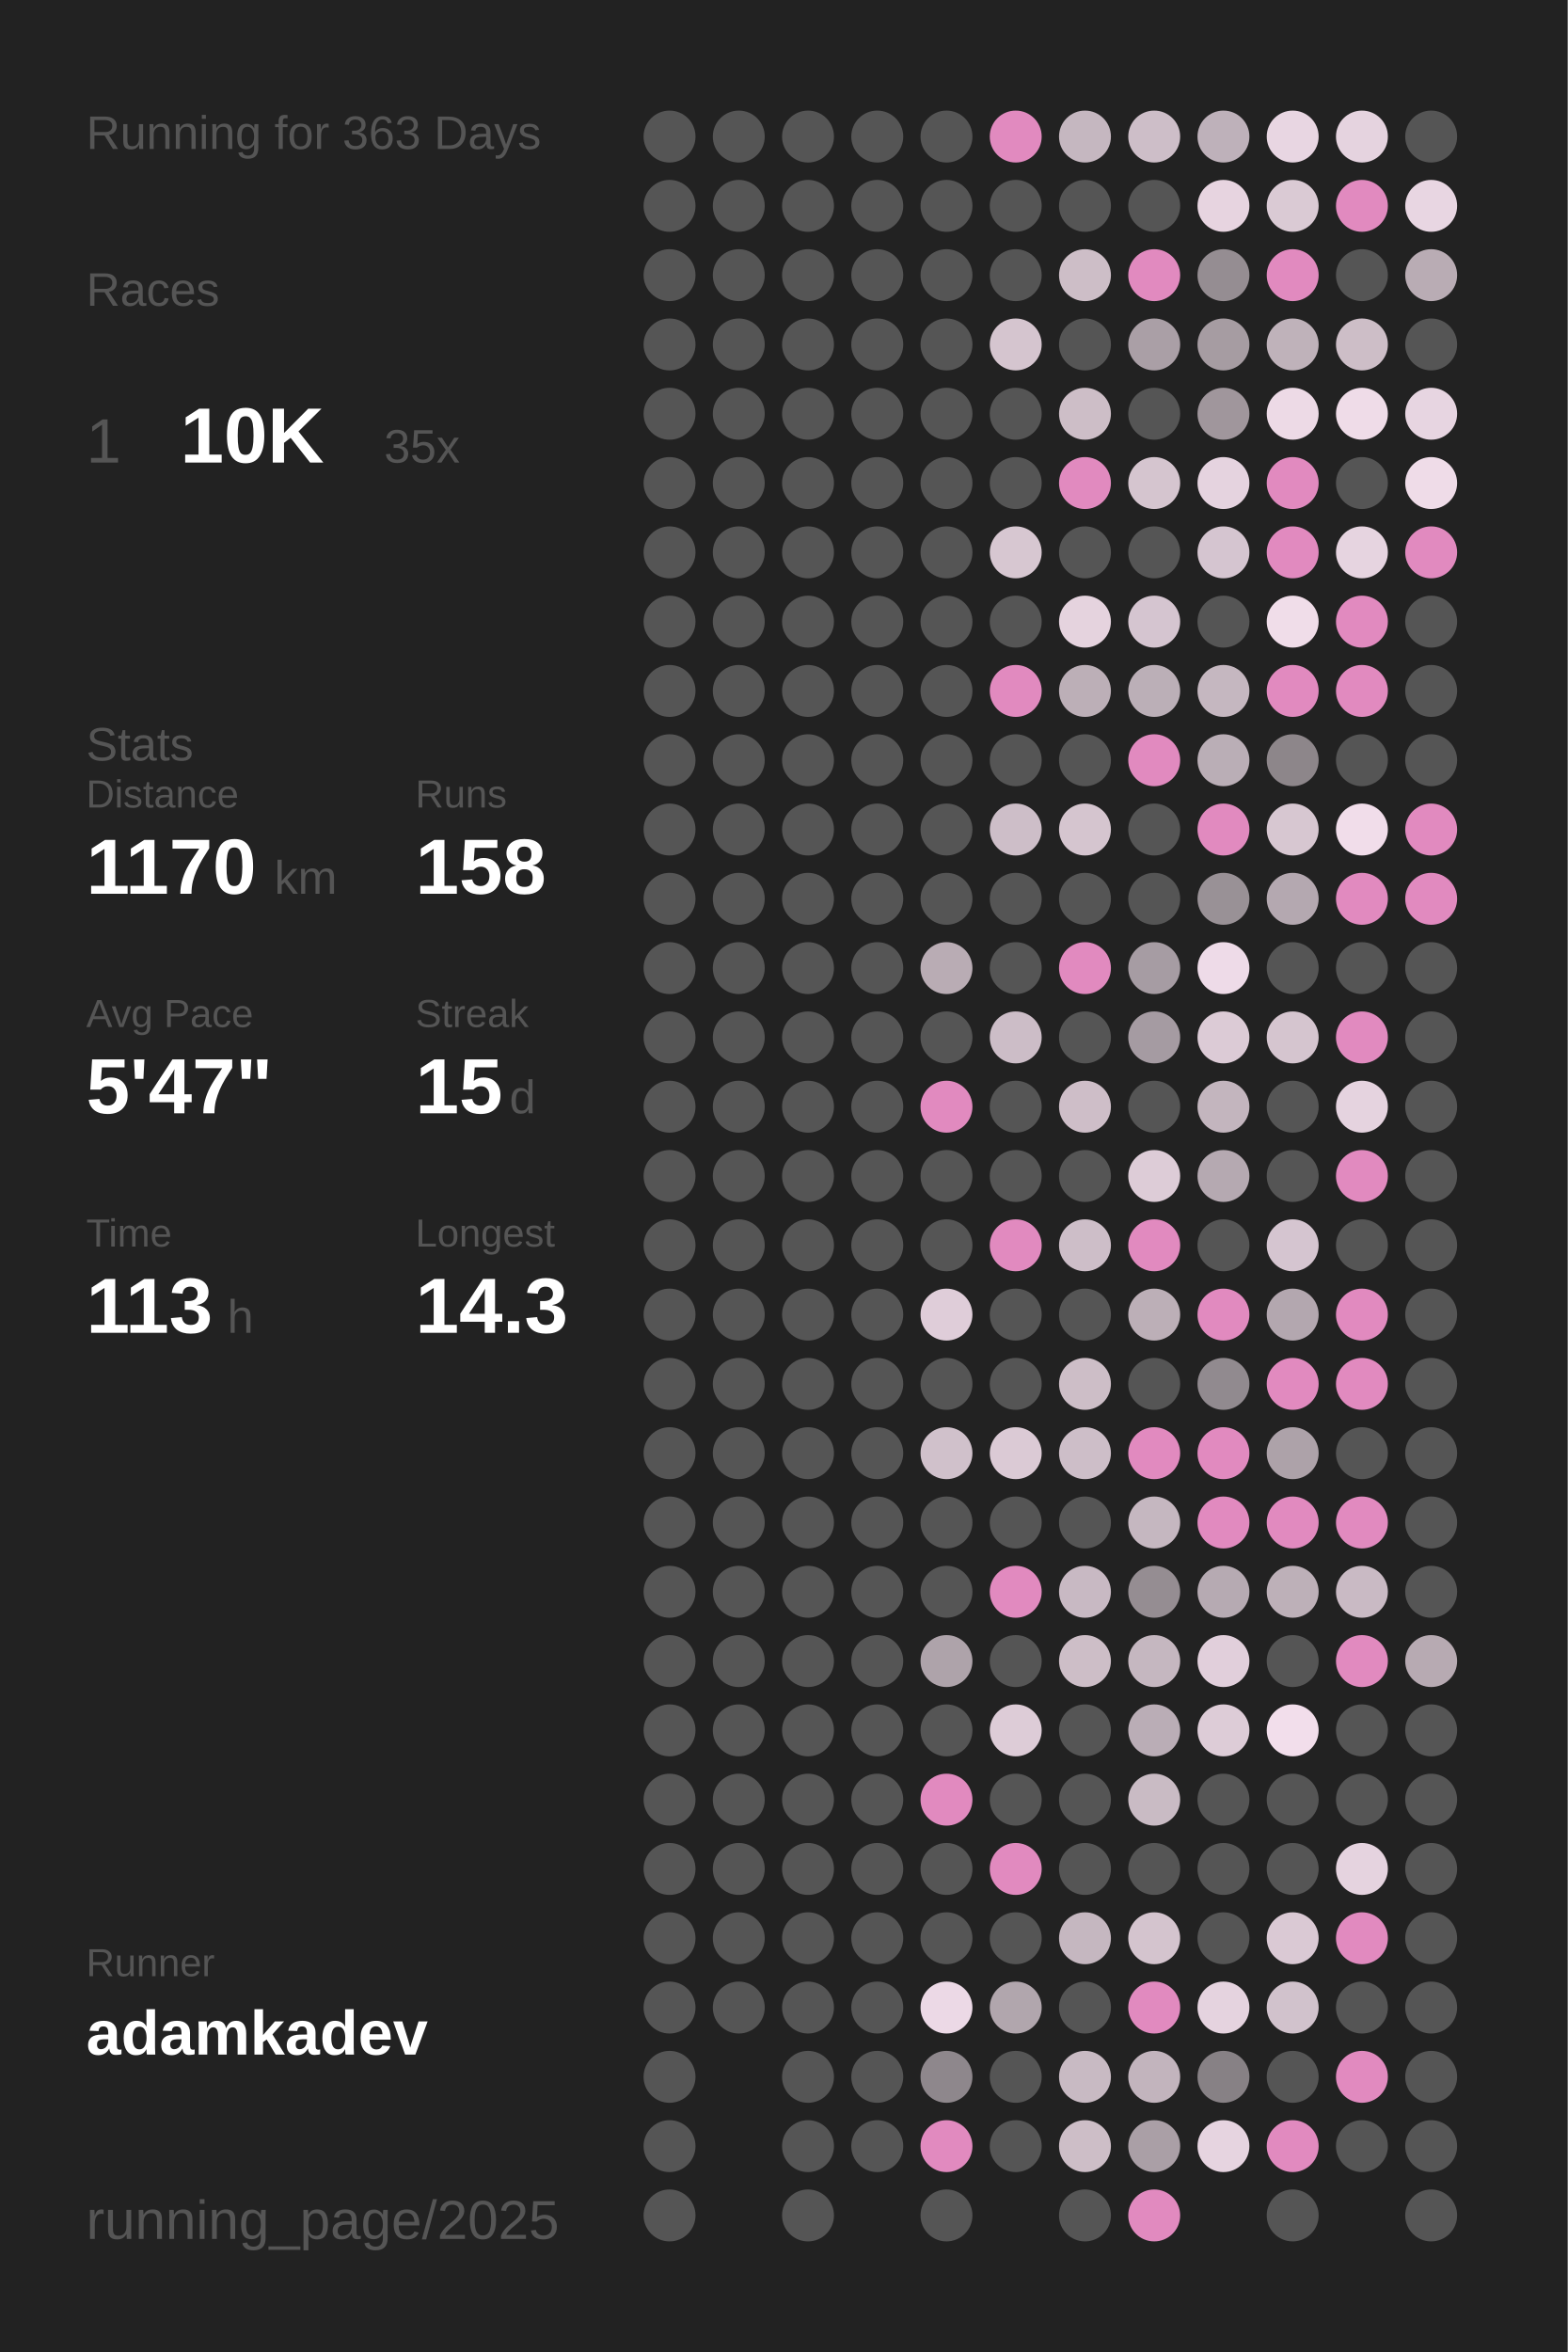
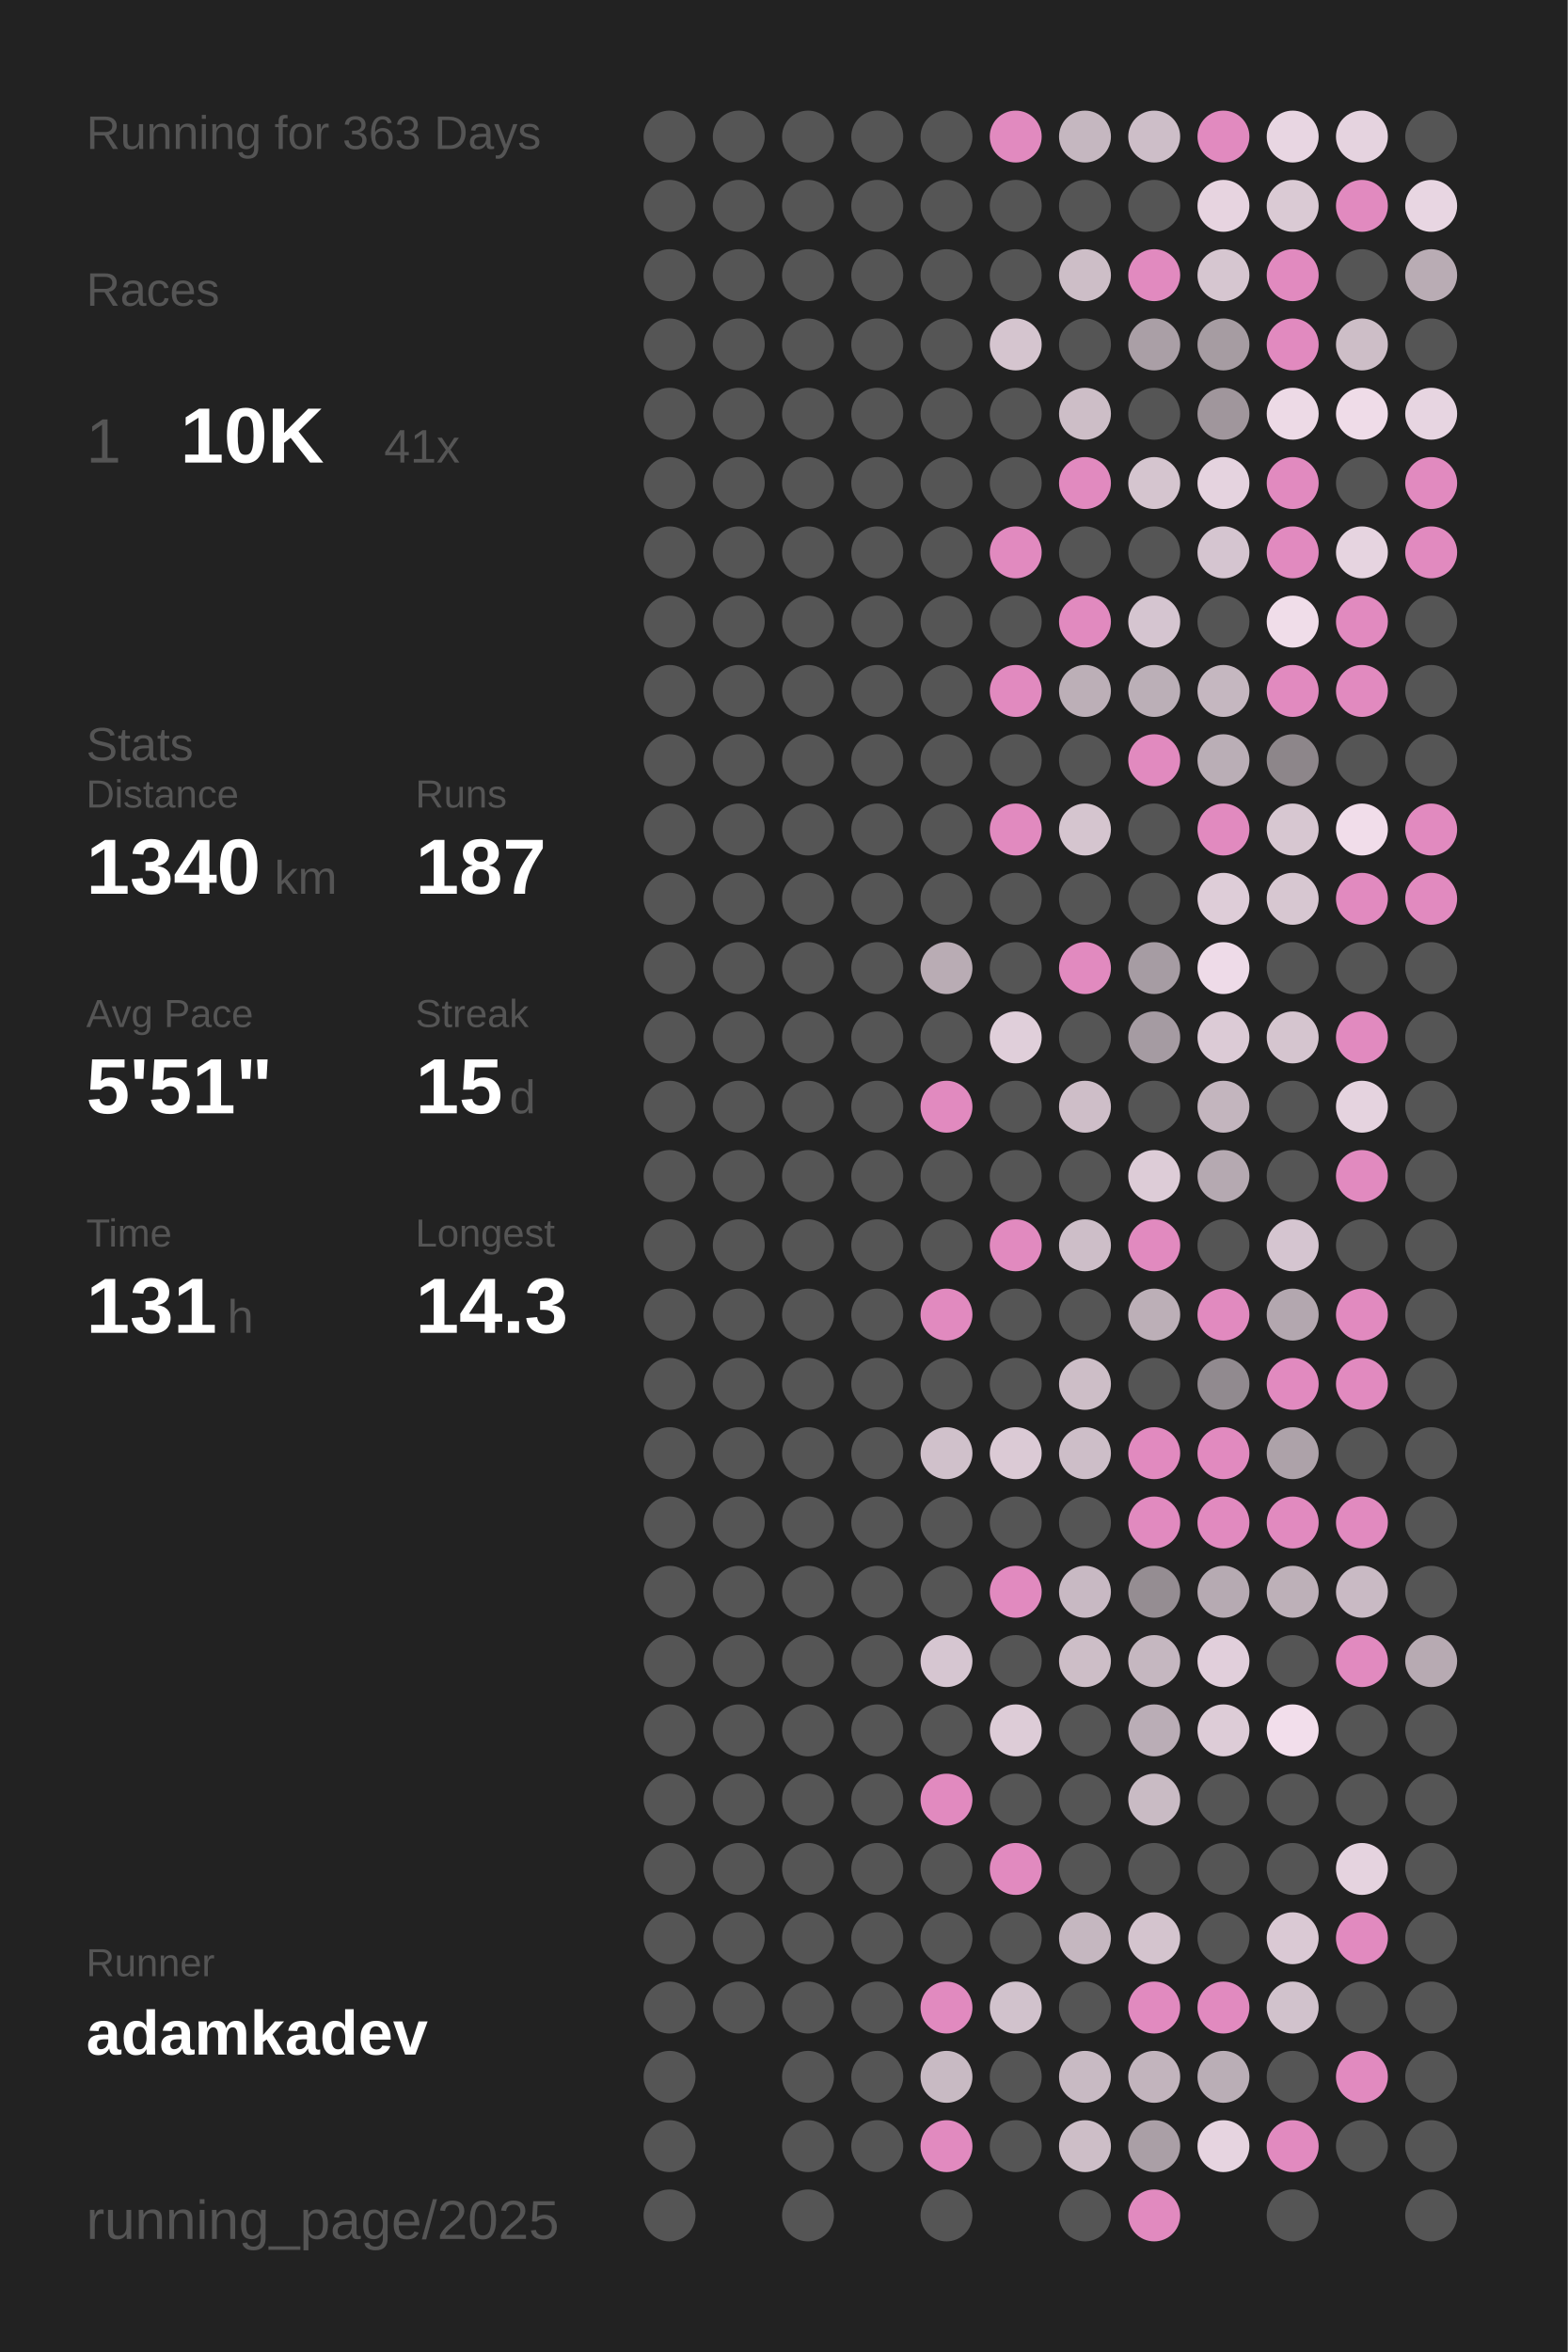
<svg xmlns="http://www.w3.org/2000/svg" baseProfile="full" height="300mm" version="1.1" viewBox="0,0,200,300" width="200mm">
  <defs />
  <rect fill="#222222" height="300" width="200" x="0" y="0" />
  <text fill="#555555" style="font-size:6px; font-family:Arial;" x="11" y="19">Running for 363 Days</text>
  <text fill="#555555" style="font-size:6px; font-family:Arial;" x="11" y="39">Races</text>
  <text fill="#555555" style="font-size:8px; font-family:Arial;" x="11" y="59">1</text>
  <text fill="#FFFFFF" style="font-size:10px; font-family:Arial; font-weight:bold;" x="23" y="59">10K</text>
-   <text fill="#555555" style="font-size:6px; font-family:Arial;" x="49" y="59">35x</text>
+   <text fill="#555555" style="font-size:6px; font-family:Arial;" x="49" y="59">41x</text>
  <text fill="#555555" style="font-size:6px; font-family:Arial;" x="11" y="97">Stats</text>
  <text fill="#555555" style="font-size:5px; font-family:Arial;" x="11" y="103">Distance</text>
-   <text fill="#FFFFFF" style="font-size:10px; font-family:Arial; font-weight:bold;" x="11" y="114">1170</text>
+   <text fill="#FFFFFF" style="font-size:10px; font-family:Arial; font-weight:bold;" x="11" y="114">1340</text>
  <text fill="#555555" style="font-size:6px; font-family:Arial;" x="35" y="114">km</text>
  <text fill="#555555" style="font-size:5px; font-family:Arial;" x="53" y="103">Runs</text>
-   <text fill="#FFFFFF" style="font-size:10px; font-family:Arial; font-weight:bold;" x="53" y="114">158</text>
+   <text fill="#FFFFFF" style="font-size:10px; font-family:Arial; font-weight:bold;" x="53" y="114">187</text>
  <text fill="#555555" style="font-size:5px; font-family:Arial;" x="11" y="131">Avg Pace</text>
-   <text fill="#FFFFFF" style="font-size:10px; font-family:Arial; font-weight:bold;" x="11" y="142">5'47"</text>
+   <text fill="#FFFFFF" style="font-size:10px; font-family:Arial; font-weight:bold;" x="11" y="142">5'51"</text>
  <text fill="#555555" style="font-size:5px; font-family:Arial;" x="53" y="131">Streak</text>
  <text fill="#FFFFFF" style="font-size:10px; font-family:Arial; font-weight:bold;" x="53" y="142">15</text>
  <text fill="#555555" style="font-size:6px; font-family:Arial;" x="65" y="142">d</text>
  <text fill="#555555" style="font-size:5px; font-family:Arial;" x="11" y="159">Time</text>
-   <text fill="#FFFFFF" style="font-size:10px; font-family:Arial; font-weight:bold;" x="11" y="170">113</text>
+   <text fill="#FFFFFF" style="font-size:10px; font-family:Arial; font-weight:bold;" x="11" y="170">131</text>
  <text fill="#555555" style="font-size:6px; font-family:Arial;" x="29" y="170">h</text>
  <text fill="#555555" style="font-size:5px; font-family:Arial;" x="53" y="159">Longest</text>
  <text fill="#FFFFFF" style="font-size:10px; font-family:Arial; font-weight:bold;" x="53" y="170">14.3</text>
  <text fill="#555555" style="font-size:5px; font-family:Arial;" x="11" y="252.065">Runner</text>
  <text fill="#FFFFFF" style="font-size:8px; font-family:Arial; font-weight:bold;" x="11" y="262.065">adamkadev</text>
  <text fill="#555555" style="font-size:7px; font-family:Arial;" x="11" y="285.581">running_page/2025</text>
  <circle cx="85.417" cy="17.419" fill="#555555" r="3.312" />
  <circle cx="85.417" cy="26.258" fill="#555555" r="3.312" />
  <circle cx="85.417" cy="35.097" fill="#555555" r="3.312" />
  <circle cx="85.417" cy="43.935" fill="#555555" r="3.312" />
  <circle cx="85.417" cy="52.774" fill="#555555" r="3.312" />
  <circle cx="85.417" cy="61.613" fill="#555555" r="3.312" />
  <circle cx="85.417" cy="70.452" fill="#555555" r="3.312" />
  <circle cx="85.417" cy="79.29" fill="#555555" r="3.312" />
  <circle cx="85.417" cy="88.129" fill="#555555" r="3.312" />
  <circle cx="85.417" cy="96.968" fill="#555555" r="3.312" />
  <circle cx="85.417" cy="105.806" fill="#555555" r="3.312" />
  <circle cx="85.417" cy="114.645" fill="#555555" r="3.312" />
  <circle cx="85.417" cy="123.484" fill="#555555" r="3.312" />
  <circle cx="85.417" cy="132.323" fill="#555555" r="3.312" />
  <circle cx="85.417" cy="141.161" fill="#555555" r="3.312" />
  <circle cx="85.417" cy="150" fill="#555555" r="3.312" />
  <circle cx="85.417" cy="158.839" fill="#555555" r="3.312" />
  <circle cx="85.417" cy="167.677" fill="#555555" r="3.312" />
  <circle cx="85.417" cy="176.516" fill="#555555" r="3.312" />
  <circle cx="85.417" cy="185.355" fill="#555555" r="3.312" />
  <circle cx="85.417" cy="194.194" fill="#555555" r="3.312" />
  <circle cx="85.417" cy="203.032" fill="#555555" r="3.312" />
  <circle cx="85.417" cy="211.871" fill="#555555" r="3.312" />
  <circle cx="85.417" cy="220.71" fill="#555555" r="3.312" />
  <circle cx="85.417" cy="229.548" fill="#555555" r="3.312" />
  <circle cx="85.417" cy="238.387" fill="#555555" r="3.312" />
  <circle cx="85.417" cy="247.226" fill="#555555" r="3.312" />
  <circle cx="85.417" cy="256.065" fill="#555555" r="3.312" />
  <circle cx="85.417" cy="264.903" fill="#555555" r="3.312" />
  <circle cx="85.417" cy="273.742" fill="#555555" r="3.312" />
  <circle cx="85.417" cy="282.581" fill="#555555" r="3.312" />
  <circle cx="94.25" cy="17.419" fill="#555555" r="3.312" />
  <circle cx="94.25" cy="26.258" fill="#555555" r="3.312" />
  <circle cx="94.25" cy="35.097" fill="#555555" r="3.312" />
  <circle cx="94.25" cy="43.935" fill="#555555" r="3.312" />
  <circle cx="94.25" cy="52.774" fill="#555555" r="3.312" />
  <circle cx="94.25" cy="61.613" fill="#555555" r="3.312" />
  <circle cx="94.25" cy="70.452" fill="#555555" r="3.312" />
  <circle cx="94.25" cy="79.29" fill="#555555" r="3.312" />
  <circle cx="94.25" cy="88.129" fill="#555555" r="3.312" />
  <circle cx="94.25" cy="96.968" fill="#555555" r="3.312" />
  <circle cx="94.25" cy="105.806" fill="#555555" r="3.312" />
  <circle cx="94.25" cy="114.645" fill="#555555" r="3.312" />
  <circle cx="94.25" cy="123.484" fill="#555555" r="3.312" />
  <circle cx="94.25" cy="132.323" fill="#555555" r="3.312" />
  <circle cx="94.25" cy="141.161" fill="#555555" r="3.312" />
  <circle cx="94.25" cy="150" fill="#555555" r="3.312" />
  <circle cx="94.25" cy="158.839" fill="#555555" r="3.312" />
  <circle cx="94.25" cy="167.677" fill="#555555" r="3.312" />
  <circle cx="94.25" cy="176.516" fill="#555555" r="3.312" />
  <circle cx="94.25" cy="185.355" fill="#555555" r="3.312" />
  <circle cx="94.25" cy="194.194" fill="#555555" r="3.312" />
  <circle cx="94.25" cy="203.032" fill="#555555" r="3.312" />
  <circle cx="94.25" cy="211.871" fill="#555555" r="3.312" />
  <circle cx="94.25" cy="220.71" fill="#555555" r="3.312" />
  <circle cx="94.25" cy="229.548" fill="#555555" r="3.312" />
  <circle cx="94.25" cy="238.387" fill="#555555" r="3.312" />
  <circle cx="94.25" cy="247.226" fill="#555555" r="3.312" />
  <circle cx="94.25" cy="256.065" fill="#555555" r="3.312" />
  <circle cx="103.083" cy="17.419" fill="#555555" r="3.312" />
  <circle cx="103.083" cy="26.258" fill="#555555" r="3.312" />
  <circle cx="103.083" cy="35.097" fill="#555555" r="3.312" />
  <circle cx="103.083" cy="43.935" fill="#555555" r="3.312" />
  <circle cx="103.083" cy="52.774" fill="#555555" r="3.312" />
  <circle cx="103.083" cy="61.613" fill="#555555" r="3.312" />
  <circle cx="103.083" cy="70.452" fill="#555555" r="3.312" />
  <circle cx="103.083" cy="79.29" fill="#555555" r="3.312" />
  <circle cx="103.083" cy="88.129" fill="#555555" r="3.312" />
  <circle cx="103.083" cy="96.968" fill="#555555" r="3.312" />
  <circle cx="103.083" cy="105.806" fill="#555555" r="3.312" />
  <circle cx="103.083" cy="114.645" fill="#555555" r="3.312" />
  <circle cx="103.083" cy="123.484" fill="#555555" r="3.312" />
  <circle cx="103.083" cy="132.323" fill="#555555" r="3.312" />
  <circle cx="103.083" cy="141.161" fill="#555555" r="3.312" />
  <circle cx="103.083" cy="150" fill="#555555" r="3.312" />
  <circle cx="103.083" cy="158.839" fill="#555555" r="3.312" />
  <circle cx="103.083" cy="167.677" fill="#555555" r="3.312" />
  <circle cx="103.083" cy="176.516" fill="#555555" r="3.312" />
  <circle cx="103.083" cy="185.355" fill="#555555" r="3.312" />
  <circle cx="103.083" cy="194.194" fill="#555555" r="3.312" />
  <circle cx="103.083" cy="203.032" fill="#555555" r="3.312" />
  <circle cx="103.083" cy="211.871" fill="#555555" r="3.312" />
  <circle cx="103.083" cy="220.71" fill="#555555" r="3.312" />
  <circle cx="103.083" cy="229.548" fill="#555555" r="3.312" />
  <circle cx="103.083" cy="238.387" fill="#555555" r="3.312" />
  <circle cx="103.083" cy="247.226" fill="#555555" r="3.312" />
  <circle cx="103.083" cy="256.065" fill="#555555" r="3.312" />
  <circle cx="103.083" cy="264.903" fill="#555555" r="3.312" />
  <circle cx="103.083" cy="273.742" fill="#555555" r="3.312" />
  <circle cx="103.083" cy="282.581" fill="#555555" r="3.312" />
  <circle cx="111.917" cy="17.419" fill="#555555" r="3.312" />
  <circle cx="111.917" cy="26.258" fill="#555555" r="3.312" />
  <circle cx="111.917" cy="35.097" fill="#555555" r="3.312" />
  <circle cx="111.917" cy="43.935" fill="#555555" r="3.312" />
  <circle cx="111.917" cy="52.774" fill="#555555" r="3.312" />
  <circle cx="111.917" cy="61.613" fill="#555555" r="3.312" />
  <circle cx="111.917" cy="70.452" fill="#555555" r="3.312" />
  <circle cx="111.917" cy="79.29" fill="#555555" r="3.312" />
  <circle cx="111.917" cy="88.129" fill="#555555" r="3.312" />
  <circle cx="111.917" cy="96.968" fill="#555555" r="3.312" />
  <circle cx="111.917" cy="105.806" fill="#555555" r="3.312" />
  <circle cx="111.917" cy="114.645" fill="#555555" r="3.312" />
  <circle cx="111.917" cy="123.484" fill="#555555" r="3.312" />
  <circle cx="111.917" cy="132.323" fill="#555555" r="3.312" />
  <circle cx="111.917" cy="141.161" fill="#555555" r="3.312" />
  <circle cx="111.917" cy="150" fill="#555555" r="3.312" />
  <circle cx="111.917" cy="158.839" fill="#555555" r="3.312" />
  <circle cx="111.917" cy="167.677" fill="#555555" r="3.312" />
  <circle cx="111.917" cy="176.516" fill="#555555" r="3.312" />
  <circle cx="111.917" cy="185.355" fill="#555555" r="3.312" />
  <circle cx="111.917" cy="194.194" fill="#555555" r="3.312" />
  <circle cx="111.917" cy="203.032" fill="#555555" r="3.312" />
  <circle cx="111.917" cy="211.871" fill="#555555" r="3.312" />
  <circle cx="111.917" cy="220.71" fill="#555555" r="3.312" />
  <circle cx="111.917" cy="229.548" fill="#555555" r="3.312" />
  <circle cx="111.917" cy="238.387" fill="#555555" r="3.312" />
  <circle cx="111.917" cy="247.226" fill="#555555" r="3.312" />
  <circle cx="111.917" cy="256.065" fill="#555555" r="3.312" />
  <circle cx="111.917" cy="264.903" fill="#555555" r="3.312" />
  <circle cx="111.917" cy="273.742" fill="#555555" r="3.312" />
  <circle cx="120.75" cy="17.419" fill="#555555" r="3.312" />
  <circle cx="120.75" cy="26.258" fill="#555555" r="3.312" />
  <circle cx="120.75" cy="35.097" fill="#555555" r="3.312" />
  <circle cx="120.75" cy="43.935" fill="#555555" r="3.312" />
  <circle cx="120.75" cy="52.774" fill="#555555" r="3.312" />
  <circle cx="120.75" cy="61.613" fill="#555555" r="3.312" />
  <circle cx="120.75" cy="70.452" fill="#555555" r="3.312" />
  <circle cx="120.75" cy="79.29" fill="#555555" r="3.312" />
  <circle cx="120.75" cy="88.129" fill="#555555" r="3.312" />
  <circle cx="120.75" cy="96.968" fill="#555555" r="3.312" />
  <circle cx="120.75" cy="105.806" fill="#555555" r="3.312" />
  <circle cx="120.75" cy="114.645" fill="#555555" r="3.312" />
  <circle cx="120.75" cy="123.484" fill="#b9acb4" r="3.312" />
  <circle cx="120.75" cy="132.323" fill="#555555" r="3.312" />
  <circle cx="120.75" cy="141.161" fill="#E18ABF" r="3.312" />
  <circle cx="120.75" cy="150" fill="#555555" r="3.312" />
  <circle cx="120.75" cy="158.839" fill="#555555" r="3.312" />
-   <circle cx="120.75" cy="167.677" fill="#dfcdd9" r="3.312" />
+   <circle cx="120.75" cy="167.677" fill="#E18ABF" r="3.312" />
  <circle cx="120.75" cy="176.516" fill="#555555" r="3.312" />
  <circle cx="120.75" cy="185.355" fill="#d0c1cb" r="3.312" />
  <circle cx="120.75" cy="194.194" fill="#555555" r="3.312" />
  <circle cx="120.75" cy="203.032" fill="#555555" r="3.312" />
-   <circle cx="120.75" cy="211.871" fill="#aea3aa" r="3.312" />
+   <circle cx="120.75" cy="211.871" fill="#d6c6d1" r="3.312" />
  <circle cx="120.75" cy="220.71" fill="#555555" r="3.312" />
  <circle cx="120.75" cy="229.548" fill="#E18ABF" r="3.312" />
  <circle cx="120.75" cy="238.387" fill="#555555" r="3.312" />
  <circle cx="120.75" cy="247.226" fill="#555555" r="3.312" />
-   <circle cx="120.75" cy="256.065" fill="#ecd9e6" r="3.312" />
-   <circle cx="120.75" cy="264.903" fill="#8e878c" r="3.312" />
+   <circle cx="120.75" cy="256.065" fill="#E18ABF" r="3.312" />
+   <circle cx="120.75" cy="264.903" fill="#c8bac3" r="3.312" />
  <circle cx="120.75" cy="273.742" fill="#E18ABF" r="3.312" />
  <circle cx="120.75" cy="282.581" fill="#555555" r="3.312" />
  <circle cx="129.583" cy="17.419" fill="#E18ABF" r="3.312" />
  <circle cx="129.583" cy="26.258" fill="#555555" r="3.312" />
  <circle cx="129.583" cy="35.097" fill="#555555" r="3.312" />
  <circle cx="129.583" cy="43.935" fill="#d5c5cf" r="3.312" />
  <circle cx="129.583" cy="52.774" fill="#555555" r="3.312" />
  <circle cx="129.583" cy="61.613" fill="#555555" r="3.312" />
-   <circle cx="129.583" cy="70.452" fill="#d7c7d1" r="3.312" />
+   <circle cx="129.583" cy="70.452" fill="#E18ABF" r="3.312" />
  <circle cx="129.583" cy="79.29" fill="#555555" r="3.312" />
  <circle cx="129.583" cy="88.129" fill="#E18ABF" r="3.312" />
  <circle cx="129.583" cy="96.968" fill="#555555" r="3.312" />
-   <circle cx="129.583" cy="105.806" fill="#cdbec8" r="3.312" />
+   <circle cx="129.583" cy="105.806" fill="#E18ABF" r="3.312" />
  <circle cx="129.583" cy="114.645" fill="#555555" r="3.312" />
  <circle cx="129.583" cy="123.484" fill="#555555" r="3.312" />
-   <circle cx="129.583" cy="132.323" fill="#ccbdc7" r="3.312" />
+   <circle cx="129.583" cy="132.323" fill="#e0cfda" r="3.312" />
  <circle cx="129.583" cy="141.161" fill="#555555" r="3.312" />
  <circle cx="129.583" cy="150" fill="#555555" r="3.312" />
  <circle cx="129.583" cy="158.839" fill="#E18ABF" r="3.312" />
  <circle cx="129.583" cy="167.677" fill="#555555" r="3.312" />
  <circle cx="129.583" cy="176.516" fill="#555555" r="3.312" />
  <circle cx="129.583" cy="185.355" fill="#dbcad5" r="3.312" />
  <circle cx="129.583" cy="194.194" fill="#555555" r="3.312" />
  <circle cx="129.583" cy="203.032" fill="#E18ABF" r="3.312" />
  <circle cx="129.583" cy="211.871" fill="#555555" r="3.312" />
  <circle cx="129.583" cy="220.71" fill="#ddccd7" r="3.312" />
  <circle cx="129.583" cy="229.548" fill="#555555" r="3.312" />
  <circle cx="129.583" cy="238.387" fill="#E18ABF" r="3.312" />
  <circle cx="129.583" cy="247.226" fill="#555555" r="3.312" />
-   <circle cx="129.583" cy="256.065" fill="#b1a6ad" r="3.312" />
+   <circle cx="129.583" cy="256.065" fill="#d1c2cc" r="3.312" />
  <circle cx="129.583" cy="264.903" fill="#555555" r="3.312" />
  <circle cx="129.583" cy="273.742" fill="#555555" r="3.312" />
  <circle cx="138.417" cy="17.419" fill="#c5b7c0" r="3.312" />
  <circle cx="138.417" cy="26.258" fill="#555555" r="3.312" />
  <circle cx="138.417" cy="35.097" fill="#cdbec7" r="3.312" />
  <circle cx="138.417" cy="43.935" fill="#555555" r="3.312" />
  <circle cx="138.417" cy="52.774" fill="#cdbec7" r="3.312" />
  <circle cx="138.417" cy="61.613" fill="#E18ABF" r="3.312" />
  <circle cx="138.417" cy="70.452" fill="#555555" r="3.312" />
-   <circle cx="138.417" cy="79.29" fill="#e5d3de" r="3.312" />
+   <circle cx="138.417" cy="79.29" fill="#E18ABF" r="3.312" />
  <circle cx="138.417" cy="88.129" fill="#bcafb7" r="3.312" />
  <circle cx="138.417" cy="96.968" fill="#555555" r="3.312" />
  <circle cx="138.417" cy="105.806" fill="#d5c5cf" r="3.312" />
  <circle cx="138.417" cy="114.645" fill="#555555" r="3.312" />
  <circle cx="138.417" cy="123.484" fill="#E18ABF" r="3.312" />
  <circle cx="138.417" cy="132.323" fill="#555555" r="3.312" />
  <circle cx="138.417" cy="141.161" fill="#cebec8" r="3.312" />
  <circle cx="138.417" cy="150" fill="#555555" r="3.312" />
  <circle cx="138.417" cy="158.839" fill="#cdbec8" r="3.312" />
  <circle cx="138.417" cy="167.677" fill="#555555" r="3.312" />
  <circle cx="138.417" cy="176.516" fill="#cdbec7" r="3.312" />
  <circle cx="138.417" cy="185.355" fill="#cdbec8" r="3.312" />
  <circle cx="138.417" cy="194.194" fill="#555555" r="3.312" />
  <circle cx="138.417" cy="203.032" fill="#c8b9c3" r="3.312" />
  <circle cx="138.417" cy="211.871" fill="#cdbec7" r="3.312" />
  <circle cx="138.417" cy="220.71" fill="#555555" r="3.312" />
  <circle cx="138.417" cy="229.548" fill="#555555" r="3.312" />
  <circle cx="138.417" cy="238.387" fill="#555555" r="3.312" />
  <circle cx="138.417" cy="247.226" fill="#c5b7c0" r="3.312" />
  <circle cx="138.417" cy="256.065" fill="#555555" r="3.312" />
  <circle cx="138.417" cy="264.903" fill="#c8bac3" r="3.312" />
  <circle cx="138.417" cy="273.742" fill="#cdbec7" r="3.312" />
  <circle cx="138.417" cy="282.581" fill="#555555" r="3.312" />
  <circle cx="147.25" cy="17.419" fill="#cdbec8" r="3.312" />
  <circle cx="147.25" cy="26.258" fill="#555555" r="3.312" />
  <circle cx="147.25" cy="35.097" fill="#E18ABF" r="3.312" />
  <circle cx="147.25" cy="43.935" fill="#aa9fa6" r="3.312" />
  <circle cx="147.25" cy="52.774" fill="#555555" r="3.312" />
  <circle cx="147.25" cy="61.613" fill="#d5c5cf" r="3.312" />
  <circle cx="147.25" cy="70.452" fill="#555555" r="3.312" />
  <circle cx="147.25" cy="79.29" fill="#d5c5d0" r="3.312" />
  <circle cx="147.25" cy="88.129" fill="#bbafb7" r="3.312" />
  <circle cx="147.25" cy="96.968" fill="#E18ABF" r="3.312" />
  <circle cx="147.25" cy="105.806" fill="#555555" r="3.312" />
  <circle cx="147.25" cy="114.645" fill="#555555" r="3.312" />
  <circle cx="147.25" cy="123.484" fill="#a69ca3" r="3.312" />
  <circle cx="147.25" cy="132.323" fill="#a59ba2" r="3.312" />
  <circle cx="147.25" cy="141.161" fill="#555555" r="3.312" />
  <circle cx="147.25" cy="150" fill="#ddccd7" r="3.312" />
  <circle cx="147.25" cy="158.839" fill="#E18ABF" r="3.312" />
  <circle cx="147.25" cy="167.677" fill="#bcafb7" r="3.312" />
  <circle cx="147.25" cy="176.516" fill="#555555" r="3.312" />
  <circle cx="147.25" cy="185.355" fill="#E18ABF" r="3.312" />
-   <circle cx="147.25" cy="194.194" fill="#c5b7c0" r="3.312" />
+   <circle cx="147.25" cy="194.194" fill="#E18ABF" r="3.312" />
  <circle cx="147.25" cy="203.032" fill="#958d92" r="3.312" />
  <circle cx="147.25" cy="211.871" fill="#c5b7c0" r="3.312" />
  <circle cx="147.25" cy="220.71" fill="#baadb6" r="3.312" />
  <circle cx="147.25" cy="229.548" fill="#c9bbc4" r="3.312" />
  <circle cx="147.25" cy="238.387" fill="#555555" r="3.312" />
  <circle cx="147.25" cy="247.226" fill="#d4c4ce" r="3.312" />
  <circle cx="147.25" cy="256.065" fill="#E18ABF" r="3.312" />
  <circle cx="147.25" cy="264.903" fill="#c2b4bd" r="3.312" />
  <circle cx="147.25" cy="273.742" fill="#aa9fa6" r="3.312" />
  <circle cx="147.25" cy="282.581" fill="#E18ABF" r="3.312" />
-   <circle cx="156.083" cy="17.419" fill="#beb1ba" r="3.312" />
+   <circle cx="156.083" cy="17.419" fill="#E18ABF" r="3.312" />
  <circle cx="156.083" cy="26.258" fill="#e7d4e0" r="3.312" />
-   <circle cx="156.083" cy="35.097" fill="#958d92" r="3.312" />
+   <circle cx="156.083" cy="35.097" fill="#d6c6d0" r="3.312" />
  <circle cx="156.083" cy="43.935" fill="#a69ca2" r="3.312" />
  <circle cx="156.083" cy="52.774" fill="#a0969c" r="3.312" />
  <circle cx="156.083" cy="61.613" fill="#e5d3df" r="3.312" />
  <circle cx="156.083" cy="70.452" fill="#d5c5d0" r="3.312" />
  <circle cx="156.083" cy="79.29" fill="#555555" r="3.312" />
  <circle cx="156.083" cy="88.129" fill="#c5b7c0" r="3.312" />
  <circle cx="156.083" cy="96.968" fill="#baaeb6" r="3.312" />
  <circle cx="156.083" cy="105.806" fill="#E18ABF" r="3.312" />
-   <circle cx="156.083" cy="114.645" fill="#999196" r="3.312" />
+   <circle cx="156.083" cy="114.645" fill="#decdd8" r="3.312" />
  <circle cx="156.083" cy="123.484" fill="#eedbe8" r="3.312" />
  <circle cx="156.083" cy="132.323" fill="#dccbd6" r="3.312" />
  <circle cx="156.083" cy="141.161" fill="#c3b5be" r="3.312" />
  <circle cx="156.083" cy="150" fill="#b5a9b1" r="3.312" />
  <circle cx="156.083" cy="158.839" fill="#555555" r="3.312" />
  <circle cx="156.083" cy="167.677" fill="#E18ABF" r="3.312" />
  <circle cx="156.083" cy="176.516" fill="#918a8f" r="3.312" />
  <circle cx="156.083" cy="185.355" fill="#E18ABF" r="3.312" />
  <circle cx="156.083" cy="194.194" fill="#E18ABF" r="3.312" />
  <circle cx="156.083" cy="203.032" fill="#b6aab2" r="3.312" />
  <circle cx="156.083" cy="211.871" fill="#e1cfdb" r="3.312" />
  <circle cx="156.083" cy="220.71" fill="#ddccd7" r="3.312" />
  <circle cx="156.083" cy="229.548" fill="#555555" r="3.312" />
  <circle cx="156.083" cy="238.387" fill="#555555" r="3.312" />
  <circle cx="156.083" cy="247.226" fill="#555555" r="3.312" />
-   <circle cx="156.083" cy="256.065" fill="#e5d3df" r="3.312" />
-   <circle cx="156.083" cy="264.903" fill="#878185" r="3.312" />
+   <circle cx="156.083" cy="256.065" fill="#E18ABF" r="3.312" />
+   <circle cx="156.083" cy="264.903" fill="#baaeb6" r="3.312" />
  <circle cx="156.083" cy="273.742" fill="#e6d4e0" r="3.312" />
  <circle cx="164.917" cy="17.419" fill="#e8d6e2" r="3.312" />
  <circle cx="164.917" cy="26.258" fill="#dacad4" r="3.312" />
  <circle cx="164.917" cy="35.097" fill="#E18ABF" r="3.312" />
-   <circle cx="164.917" cy="43.935" fill="#bfb2ba" r="3.312" />
+   <circle cx="164.917" cy="43.935" fill="#E18ABF" r="3.312" />
  <circle cx="164.917" cy="52.774" fill="#eddae6" r="3.312" />
  <circle cx="164.917" cy="61.613" fill="#E18ABF" r="3.312" />
  <circle cx="164.917" cy="70.452" fill="#E18ABF" r="3.312" />
  <circle cx="164.917" cy="79.29" fill="#f0dde9" r="3.312" />
  <circle cx="164.917" cy="88.129" fill="#E18ABF" r="3.312" />
  <circle cx="164.917" cy="96.968" fill="#8d868a" r="3.312" />
  <circle cx="164.917" cy="105.806" fill="#d7c7d1" r="3.312" />
-   <circle cx="164.917" cy="114.645" fill="#b4a8b0" r="3.312" />
+   <circle cx="164.917" cy="114.645" fill="#d7c7d1" r="3.312" />
  <circle cx="164.917" cy="123.484" fill="#555555" r="3.312" />
  <circle cx="164.917" cy="132.323" fill="#d5c5cf" r="3.312" />
  <circle cx="164.917" cy="141.161" fill="#555555" r="3.312" />
  <circle cx="164.917" cy="150" fill="#555555" r="3.312" />
  <circle cx="164.917" cy="158.839" fill="#d5c5d0" r="3.312" />
  <circle cx="164.917" cy="167.677" fill="#b3a7af" r="3.312" />
  <circle cx="164.917" cy="176.516" fill="#E18ABF" r="3.312" />
  <circle cx="164.917" cy="185.355" fill="#ada2a9" r="3.312" />
  <circle cx="164.917" cy="194.194" fill="#E18ABF" r="3.312" />
  <circle cx="164.917" cy="203.032" fill="#bdb0b8" r="3.312" />
  <circle cx="164.917" cy="211.871" fill="#555555" r="3.312" />
  <circle cx="164.917" cy="220.71" fill="#f2deeb" r="3.312" />
  <circle cx="164.917" cy="229.548" fill="#555555" r="3.312" />
  <circle cx="164.917" cy="238.387" fill="#555555" r="3.312" />
  <circle cx="164.917" cy="247.226" fill="#dac9d4" r="3.312" />
  <circle cx="164.917" cy="256.065" fill="#d1c2cc" r="3.312" />
  <circle cx="164.917" cy="264.903" fill="#555555" r="3.312" />
  <circle cx="164.917" cy="273.742" fill="#E18ABF" r="3.312" />
  <circle cx="164.917" cy="282.581" fill="#555555" r="3.312" />
  <circle cx="173.75" cy="17.419" fill="#e5d3df" r="3.312" />
  <circle cx="173.75" cy="26.258" fill="#E18ABF" r="3.312" />
  <circle cx="173.75" cy="35.097" fill="#555555" r="3.312" />
  <circle cx="173.75" cy="43.935" fill="#cdbec7" r="3.312" />
  <circle cx="173.75" cy="52.774" fill="#efdce8" r="3.312" />
  <circle cx="173.75" cy="61.613" fill="#555555" r="3.312" />
  <circle cx="173.75" cy="70.452" fill="#e6d4e0" r="3.312" />
  <circle cx="173.75" cy="79.29" fill="#E18ABF" r="3.312" />
  <circle cx="173.75" cy="88.129" fill="#E18ABF" r="3.312" />
  <circle cx="173.75" cy="96.968" fill="#555555" r="3.312" />
  <circle cx="173.75" cy="105.806" fill="#f1ddea" r="3.312" />
  <circle cx="173.75" cy="114.645" fill="#E18ABF" r="3.312" />
  <circle cx="173.75" cy="123.484" fill="#555555" r="3.312" />
  <circle cx="173.75" cy="132.323" fill="#E18ABF" r="3.312" />
  <circle cx="173.75" cy="141.161" fill="#e5d3df" r="3.312" />
  <circle cx="173.75" cy="150" fill="#E18ABF" r="3.312" />
  <circle cx="173.75" cy="158.839" fill="#555555" r="3.312" />
  <circle cx="173.75" cy="167.677" fill="#E18ABF" r="3.312" />
  <circle cx="173.75" cy="176.516" fill="#E18ABF" r="3.312" />
  <circle cx="173.75" cy="185.355" fill="#555555" r="3.312" />
  <circle cx="173.75" cy="194.194" fill="#E18ABF" r="3.312" />
  <circle cx="173.75" cy="203.032" fill="#c9bac4" r="3.312" />
  <circle cx="173.75" cy="211.871" fill="#E18ABF" r="3.312" />
  <circle cx="173.75" cy="220.71" fill="#555555" r="3.312" />
  <circle cx="173.75" cy="229.548" fill="#555555" r="3.312" />
  <circle cx="173.75" cy="238.387" fill="#e5d3df" r="3.312" />
  <circle cx="173.75" cy="247.226" fill="#E18ABF" r="3.312" />
  <circle cx="173.75" cy="256.065" fill="#555555" r="3.312" />
  <circle cx="173.75" cy="264.903" fill="#E18ABF" r="3.312" />
  <circle cx="173.75" cy="273.742" fill="#555555" r="3.312" />
  <circle cx="182.583" cy="17.419" fill="#555555" r="3.312" />
  <circle cx="182.583" cy="26.258" fill="#e8d6e2" r="3.312" />
  <circle cx="182.583" cy="35.097" fill="#b9acb4" r="3.312" />
  <circle cx="182.583" cy="43.935" fill="#555555" r="3.312" />
  <circle cx="182.583" cy="52.774" fill="#e7d5e1" r="3.312" />
-   <circle cx="182.583" cy="61.613" fill="#efdce8" r="3.312" />
+   <circle cx="182.583" cy="61.613" fill="#E18ABF" r="3.312" />
  <circle cx="182.583" cy="70.452" fill="#E18ABF" r="3.312" />
  <circle cx="182.583" cy="79.29" fill="#555555" r="3.312" />
  <circle cx="182.583" cy="88.129" fill="#555555" r="3.312" />
  <circle cx="182.583" cy="96.968" fill="#555555" r="3.312" />
  <circle cx="182.583" cy="105.806" fill="#E18ABF" r="3.312" />
  <circle cx="182.583" cy="114.645" fill="#E18ABF" r="3.312" />
  <circle cx="182.583" cy="123.484" fill="#555555" r="3.312" />
  <circle cx="182.583" cy="132.323" fill="#555555" r="3.312" />
  <circle cx="182.583" cy="141.161" fill="#555555" r="3.312" />
  <circle cx="182.583" cy="150" fill="#555555" r="3.312" />
  <circle cx="182.583" cy="158.839" fill="#555555" r="3.312" />
  <circle cx="182.583" cy="167.677" fill="#555555" r="3.312" />
  <circle cx="182.583" cy="176.516" fill="#555555" r="3.312" />
  <circle cx="182.583" cy="185.355" fill="#555555" r="3.312" />
  <circle cx="182.583" cy="194.194" fill="#555555" r="3.312" />
  <circle cx="182.583" cy="203.032" fill="#555555" r="3.312" />
  <circle cx="182.583" cy="211.871" fill="#b7aab2" r="3.312" />
  <circle cx="182.583" cy="220.71" fill="#555555" r="3.312" />
  <circle cx="182.583" cy="229.548" fill="#555555" r="3.312" />
  <circle cx="182.583" cy="238.387" fill="#555555" r="3.312" />
  <circle cx="182.583" cy="247.226" fill="#555555" r="3.312" />
  <circle cx="182.583" cy="256.065" fill="#555555" r="3.312" />
  <circle cx="182.583" cy="264.903" fill="#555555" r="3.312" />
  <circle cx="182.583" cy="273.742" fill="#555555" r="3.312" />
  <circle cx="182.583" cy="282.581" fill="#555555" r="3.312" />
</svg>
